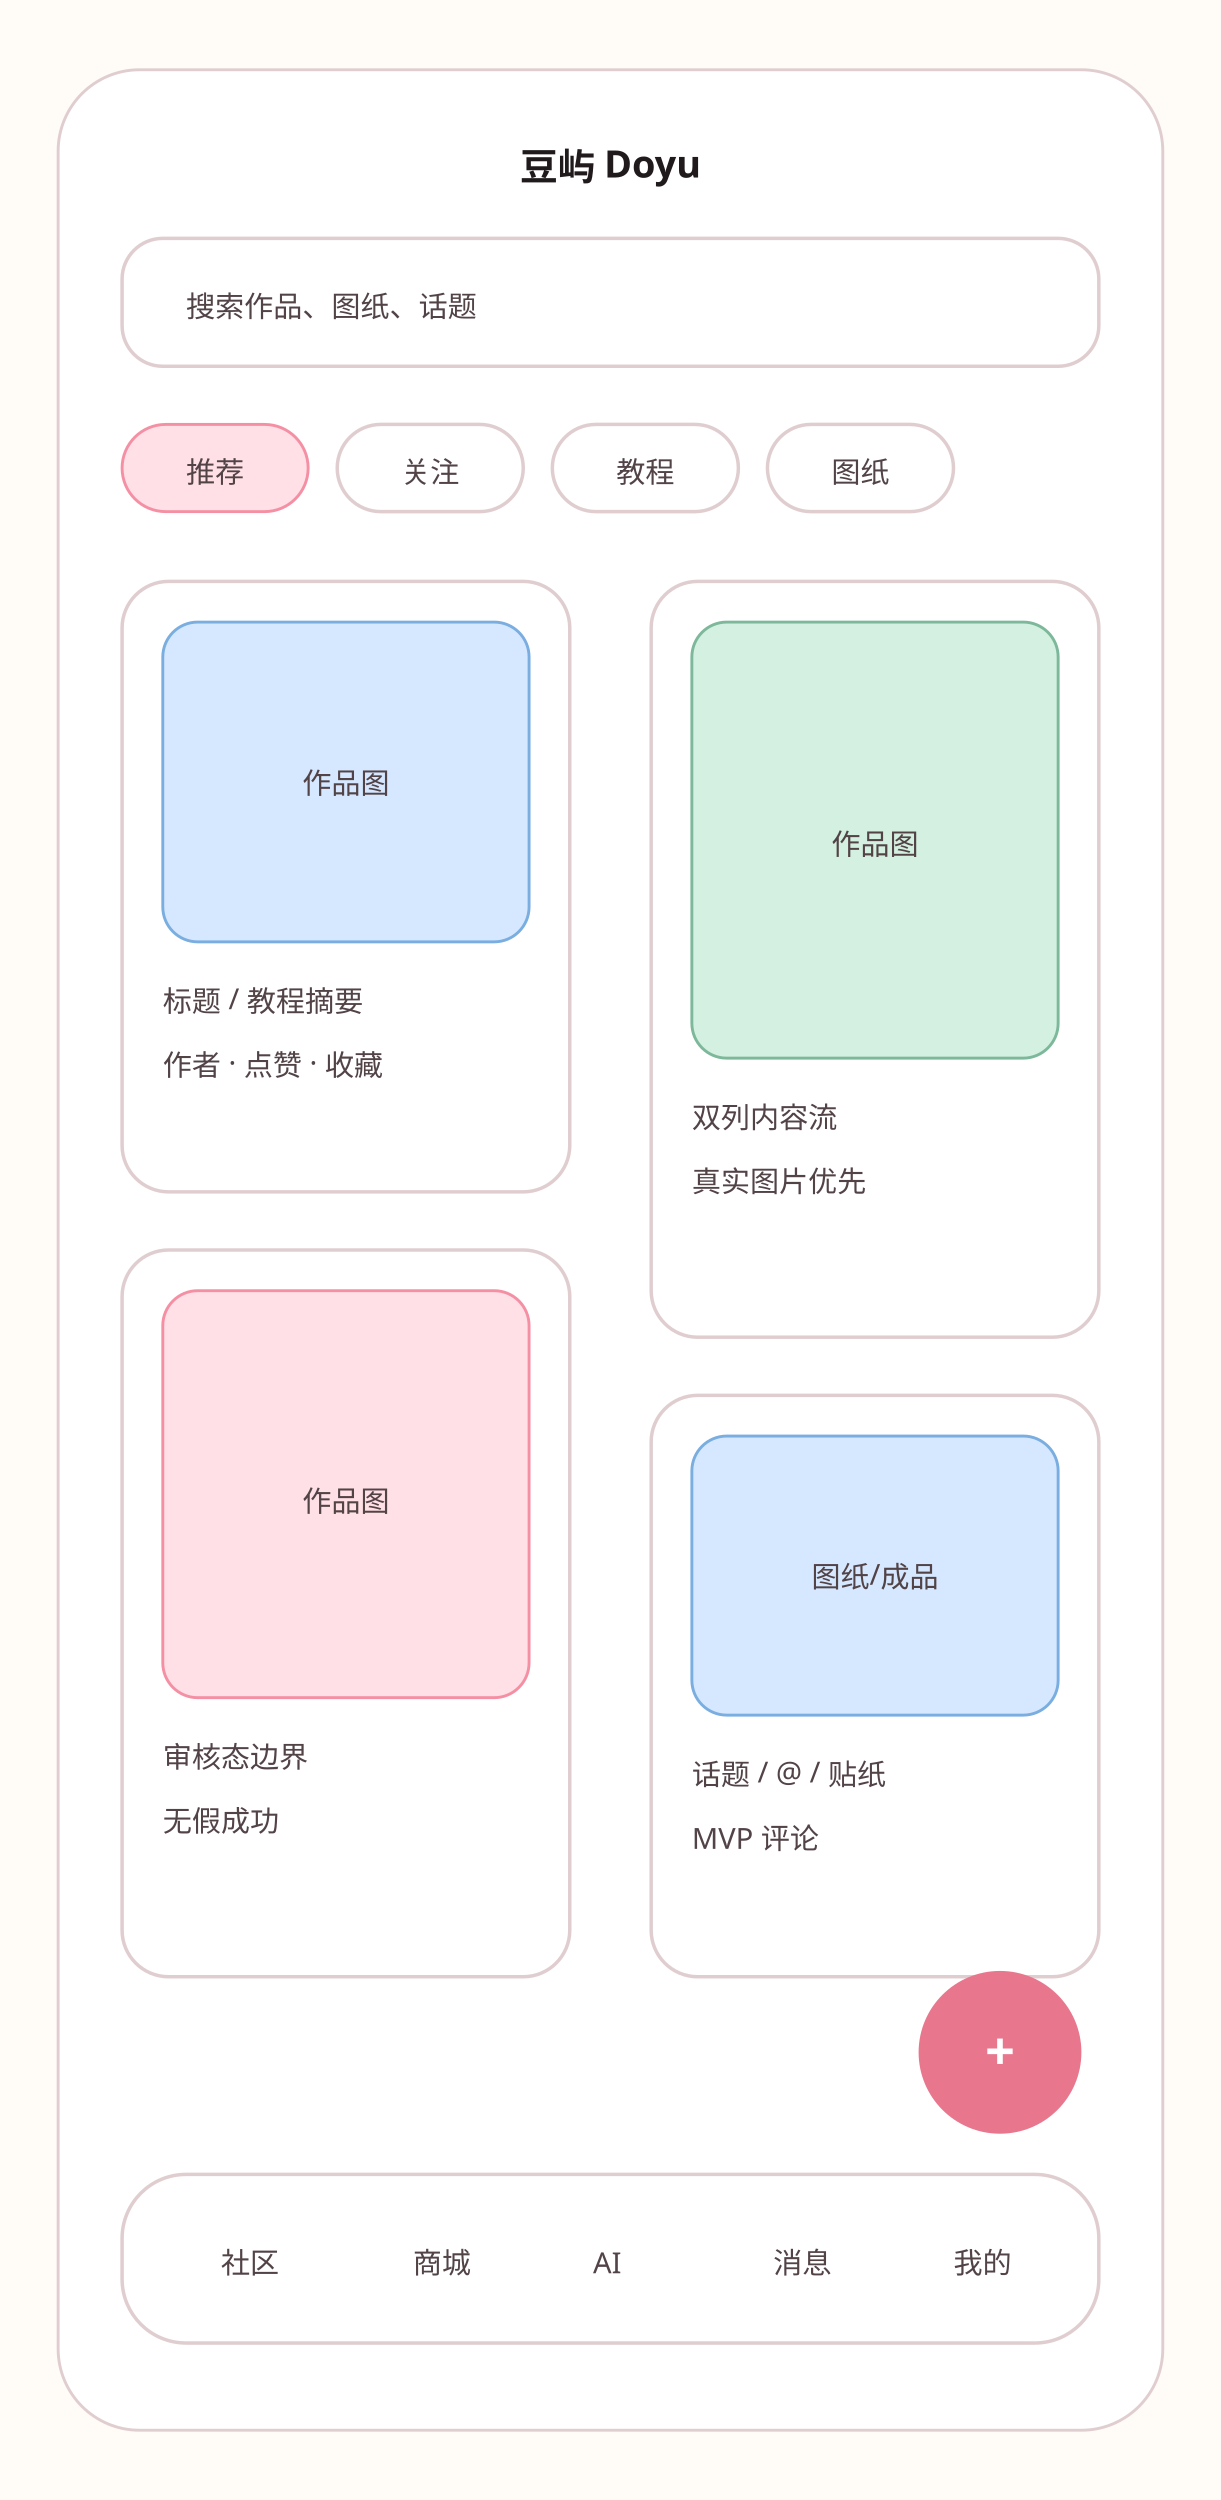
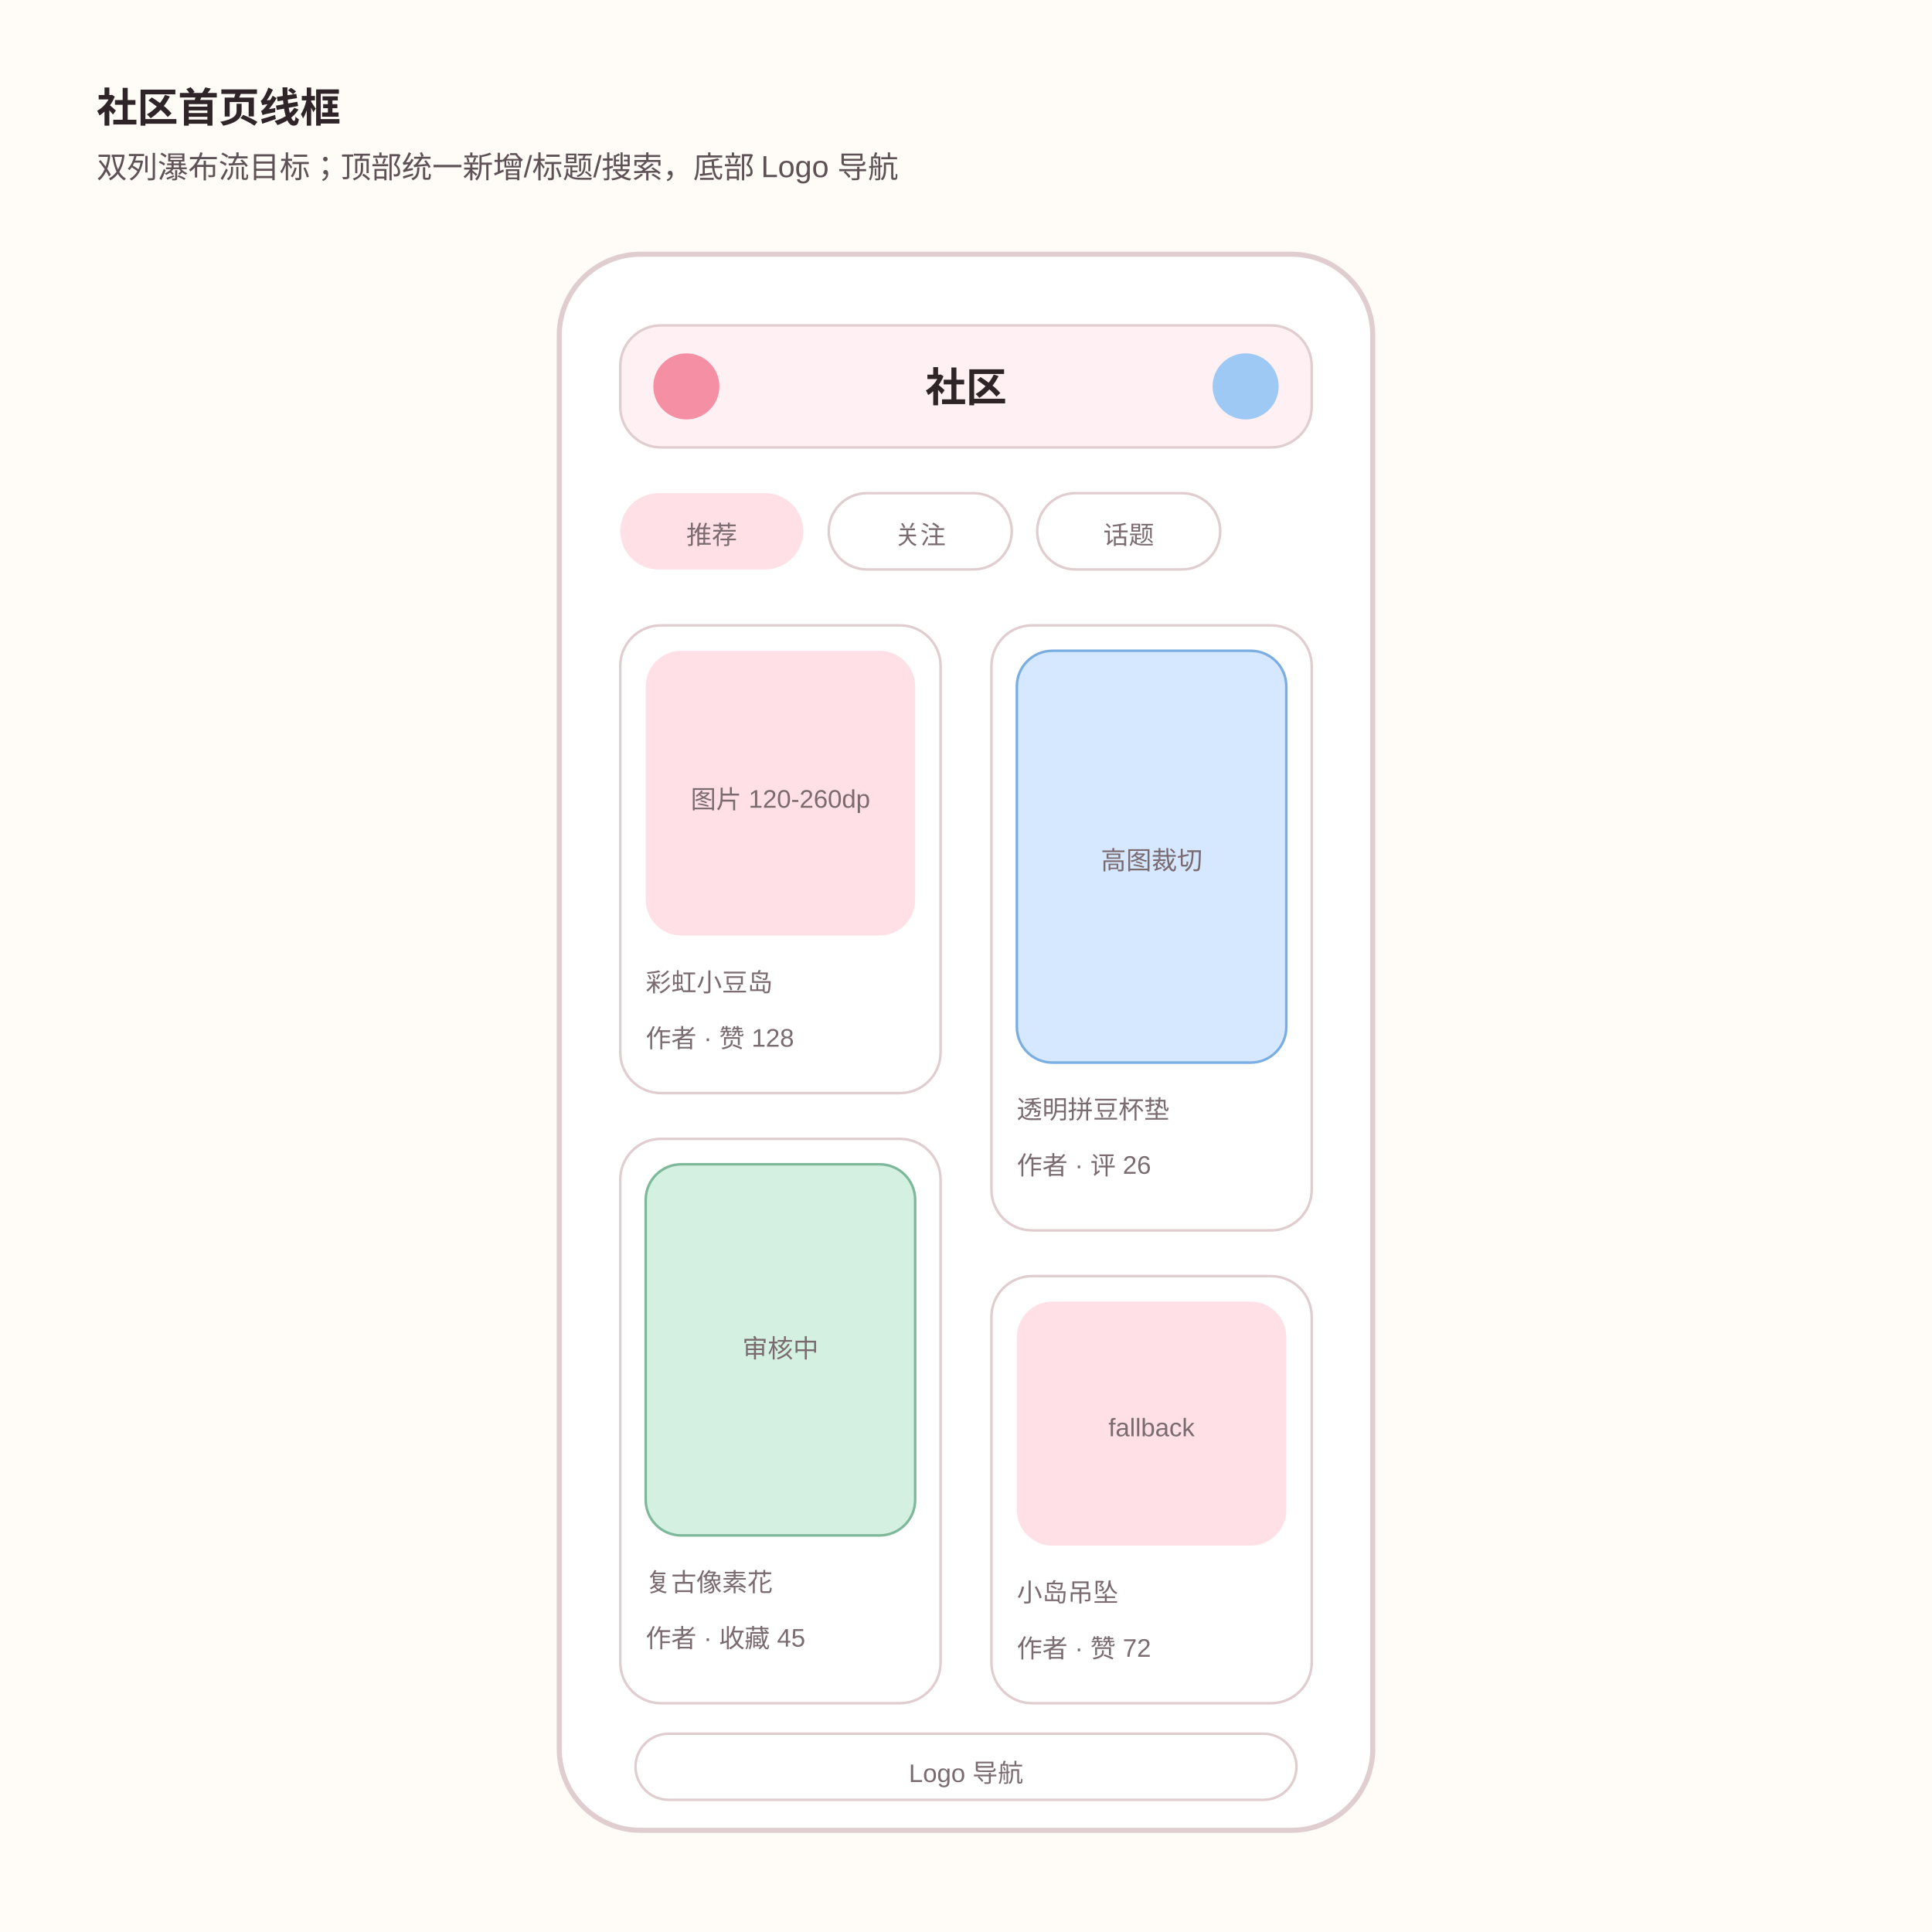
- <svg xmlns="http://www.w3.org/2000/svg" viewBox="0 0 420 860">
-   <style>
-     text{font-family:"Noto Sans SC","PingFang SC",sans-serif}.bg{fill:#FFFBF7}.line{stroke:#E0CDD0;stroke-width:1.2}.label{fill:#201A1C;font-size:13px;font-weight:700}.small{fill:#524347;font-size:10px}.card{fill:#fff;stroke:#E0CDD0;stroke-width:1.2}.petal{fill:#FFE0E6;stroke:#F48FA4}.mint{fill:#D4F0E0;stroke:#7DB89A}.sky{fill:#D6E8FF;stroke:#7AADE0}
-   </style>
-   <rect width="420" height="860" class="bg" />
-   <rect x="20" y="24" width="380" height="812" rx="28" fill="#fff" stroke="#E0CDD0" />
-   <text x="210" y="62" text-anchor="middle" class="label">豆屿 Doyu</text>
-   <rect x="42" y="82" width="336" height="44" rx="14" class="card" />
-   <text x="64" y="109" class="small">搜索作品、图纸、话题</text>
-   <rect x="42" y="146" width="64" height="30" rx="15" class="petal" />
-   <text x="74" y="166" text-anchor="middle" class="small">推荐</text>
-   <rect x="116" y="146" width="64" height="30" rx="15" class="card" />
-   <text x="148" y="166" text-anchor="middle" class="small">关注</text>
-   <rect x="190" y="146" width="64" height="30" rx="15" class="card" />
-   <text x="222" y="166" text-anchor="middle" class="small">教程</text>
-   <rect x="264" y="146" width="64" height="30" rx="15" class="card" />
-   <text x="296" y="166" text-anchor="middle" class="small">图纸</text>
-   <rect x="42" y="200" width="154" height="210" rx="16" class="card" />
-   <rect x="56" y="214" width="126" height="110" rx="12" class="sky" />
-   <text x="119" y="273" text-anchor="middle" class="small">作品图</text>
-   <text x="56" y="348" class="small">标题 / 教程摘要</text>
-   <text x="56" y="370" class="small">作者 · 点赞 · 收藏</text>
-   <rect x="224" y="200" width="154" height="260" rx="16" class="card" />
-   <rect x="238" y="214" width="126" height="150" rx="12" class="mint" />
-   <text x="301" y="294" text-anchor="middle" class="small">作品图</text>
-   <text x="238" y="388" class="small">双列内容流</text>
-   <text x="238" y="410" class="small">真实图片优先</text>
-   <rect x="42" y="430" width="154" height="250" rx="16" class="card" />
-   <rect x="56" y="444" width="126" height="140" rx="12" class="petal" />
-   <text x="119" y="520" text-anchor="middle" class="small">作品图</text>
-   <text x="56" y="608" class="small">审核态边界</text>
-   <text x="56" y="630" class="small">无假成功</text>
-   <rect x="224" y="480" width="154" height="200" rx="16" class="card" />
-   <rect x="238" y="494" width="126" height="96" rx="12" class="sky" />
-   <text x="301" y="546" text-anchor="middle" class="small">图纸/成品</text>
-   <text x="238" y="614" class="small">话题 / @ / 贴纸</text>
-   <text x="238" y="636" class="small">MVP 评论</text>
-   <circle cx="344" cy="706" r="28" fill="#E8778E" />
-   <text x="344" y="712" text-anchor="middle" fill="#fff" font-size="18" font-weight="800">+</text>
-   <rect x="42" y="748" width="336" height="58" rx="22" class="card" />
-   <text x="76" y="782" class="small">社区</text>
-   <text x="142" y="782" class="small">商城</text>
-   <text x="204" y="782" class="small">AI</text>
-   <text x="266" y="782" class="small">消息</text>
-   <text x="328" y="782" class="small">我的</text>
+ <svg xmlns="http://www.w3.org/2000/svg" viewBox="0 0 760 760">
+   <defs>
+     <style>
+       text{font-family:'Noto Sans SC','Microsoft YaHei',Arial,sans-serif}.bg{fill:#FFFBF7}.phone{fill:#fff;stroke:#E0CDD0;stroke-width:2;rx:32}.bar{fill:#FFF0F3;stroke:#E0CDD0;rx:16}.petal{fill:#F48FA4}.mint{fill:#D4F0E0;stroke:#7DB89A;rx:14}.sky{fill:#D6E8FF;stroke:#7AADE0;rx:14}.card{fill:#fff;stroke:#E0CDD0;rx:16}.img{fill:#FFE0E6;rx:14}.label{fill:#2F2528;font-size:16px;font-weight:800}.small{fill:#5F5257;font-size:12px}.tiny{fill:#7A6B70;font-size:10px}
+     </style>
+   </defs>
+   <rect width="760" height="760" class="bg" />
+   <text x="38" y="48" class="label">社区首页线框</text>
+   <text x="38" y="70" class="small">双列瀑布流目标；顶部统一新增/标题/搜索，底部 Logo 导航</text>
+   <rect x="220" y="100" width="320" height="620" class="phone" />
+   <rect x="244" y="128" width="272" height="48" class="bar" />
+   <circle cx="270" cy="152" r="13" class="petal" />
+   <text x="380" y="158" text-anchor="middle" class="label">社区</text>
+   <circle cx="490" cy="152" r="13" fill="#9EC9F5" />
+   <rect x="244" y="194" width="72" height="30" rx="15" fill="#FFE0E6" />
+   <text x="280" y="214" text-anchor="middle" class="tiny">推荐</text>
+   <rect x="326" y="194" width="72" height="30" rx="15" fill="#fff" stroke="#E0CDD0" />
+   <text x="362" y="214" text-anchor="middle" class="tiny">关注</text>
+   <rect x="408" y="194" width="72" height="30" rx="15" fill="#fff" stroke="#E0CDD0" />
+   <text x="444" y="214" text-anchor="middle" class="tiny">话题</text>
+   <rect x="244" y="246" width="126" height="184" class="card" />
+   <rect x="254" y="256" width="106" height="112" class="img" />
+   <text x="307" y="318" text-anchor="middle" class="tiny">图片 120-260dp</text>
+   <text x="254" y="390" class="tiny">彩虹小豆岛</text>
+   <text x="254" y="412" class="tiny">作者 · 赞 128</text>
+   <rect x="390" y="246" width="126" height="238" class="card" />
+   <rect x="400" y="256" width="106" height="162" class="sky" />
+   <text x="453" y="342" text-anchor="middle" class="tiny">高图裁切</text>
+   <text x="400" y="440" class="tiny">透明拼豆杯垫</text>
+   <text x="400" y="462" class="tiny">作者 · 评 26</text>
+   <rect x="244" y="448" width="126" height="222" class="card" />
+   <rect x="254" y="458" width="106" height="146" class="mint" />
+   <text x="307" y="534" text-anchor="middle" class="tiny">审核中</text>
+   <text x="254" y="626" class="tiny">复古像素花</text>
+   <text x="254" y="648" class="tiny">作者 · 收藏 45</text>
+   <rect x="390" y="502" width="126" height="168" class="card" />
+   <rect x="400" y="512" width="106" height="96" class="img" />
+   <text x="453" y="565" text-anchor="middle" class="tiny">fallback</text>
+   <text x="400" y="630" class="tiny">小岛吊坠</text>
+   <text x="400" y="652" class="tiny">作者 · 赞 72</text>
+   <rect x="250" y="682" width="260" height="26" rx="13" fill="#FFFFFF" stroke="#E0CDD0" />
+   <text x="380" y="701" text-anchor="middle" class="tiny">Logo 导航</text>
</svg>
